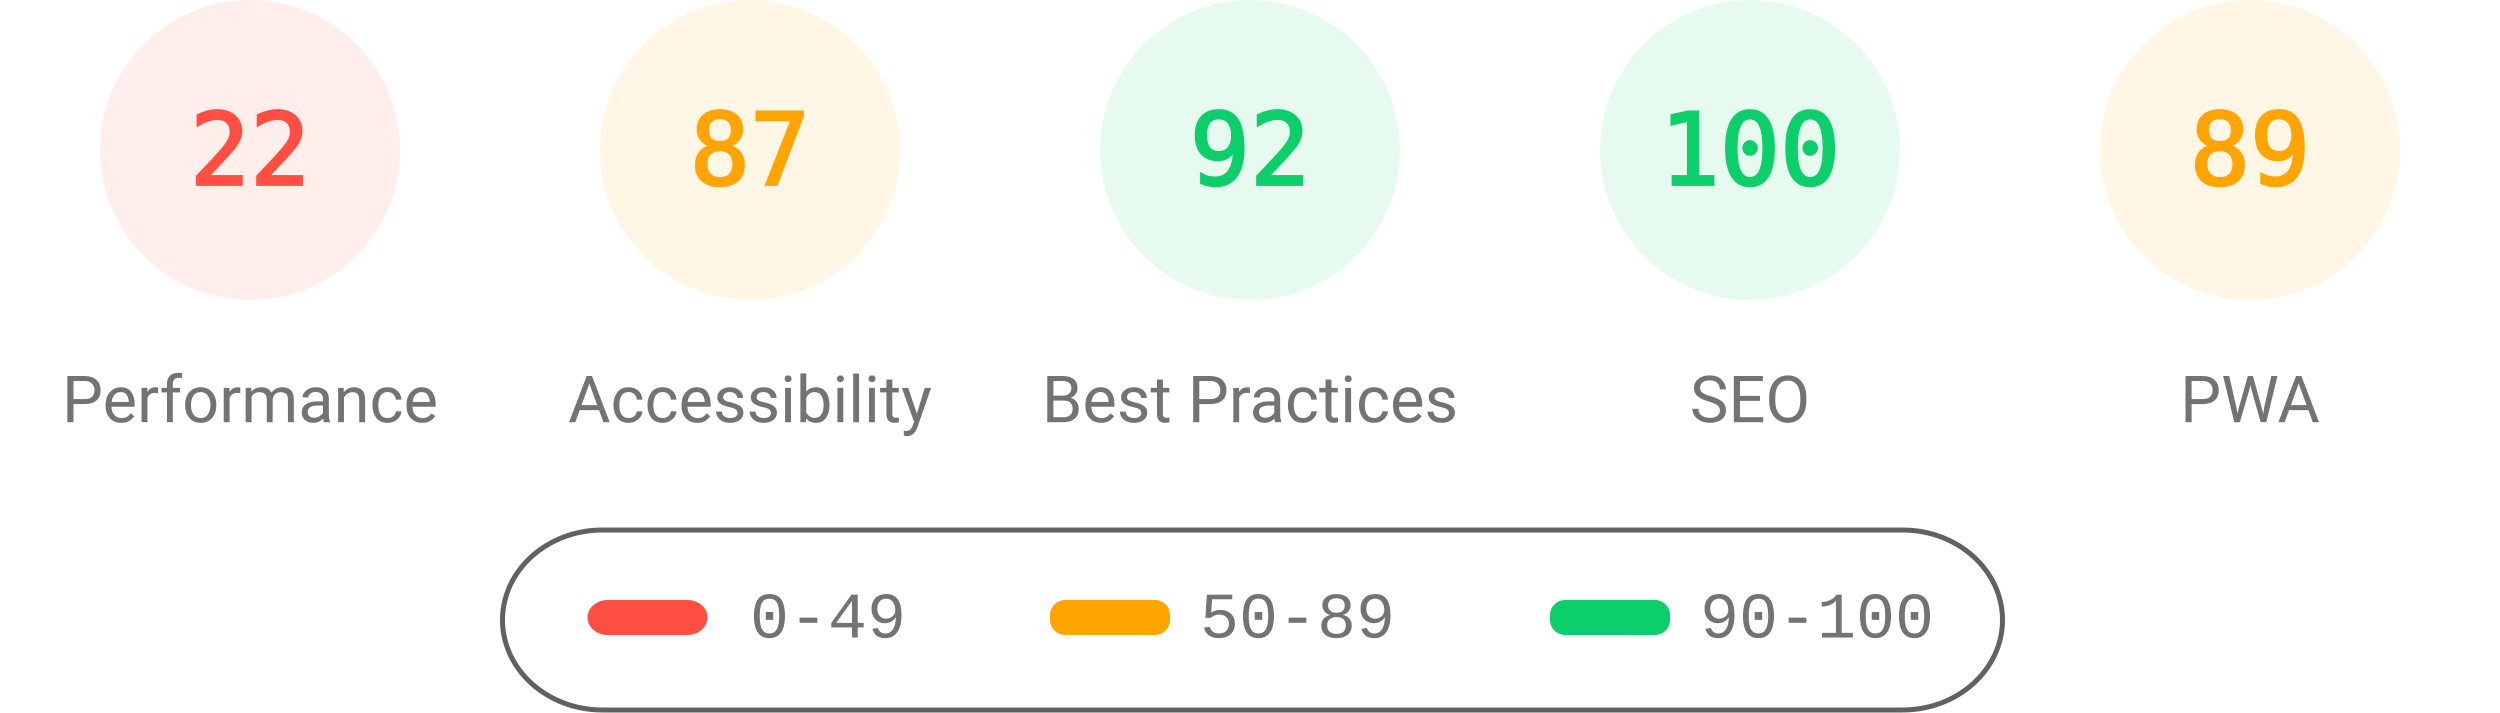
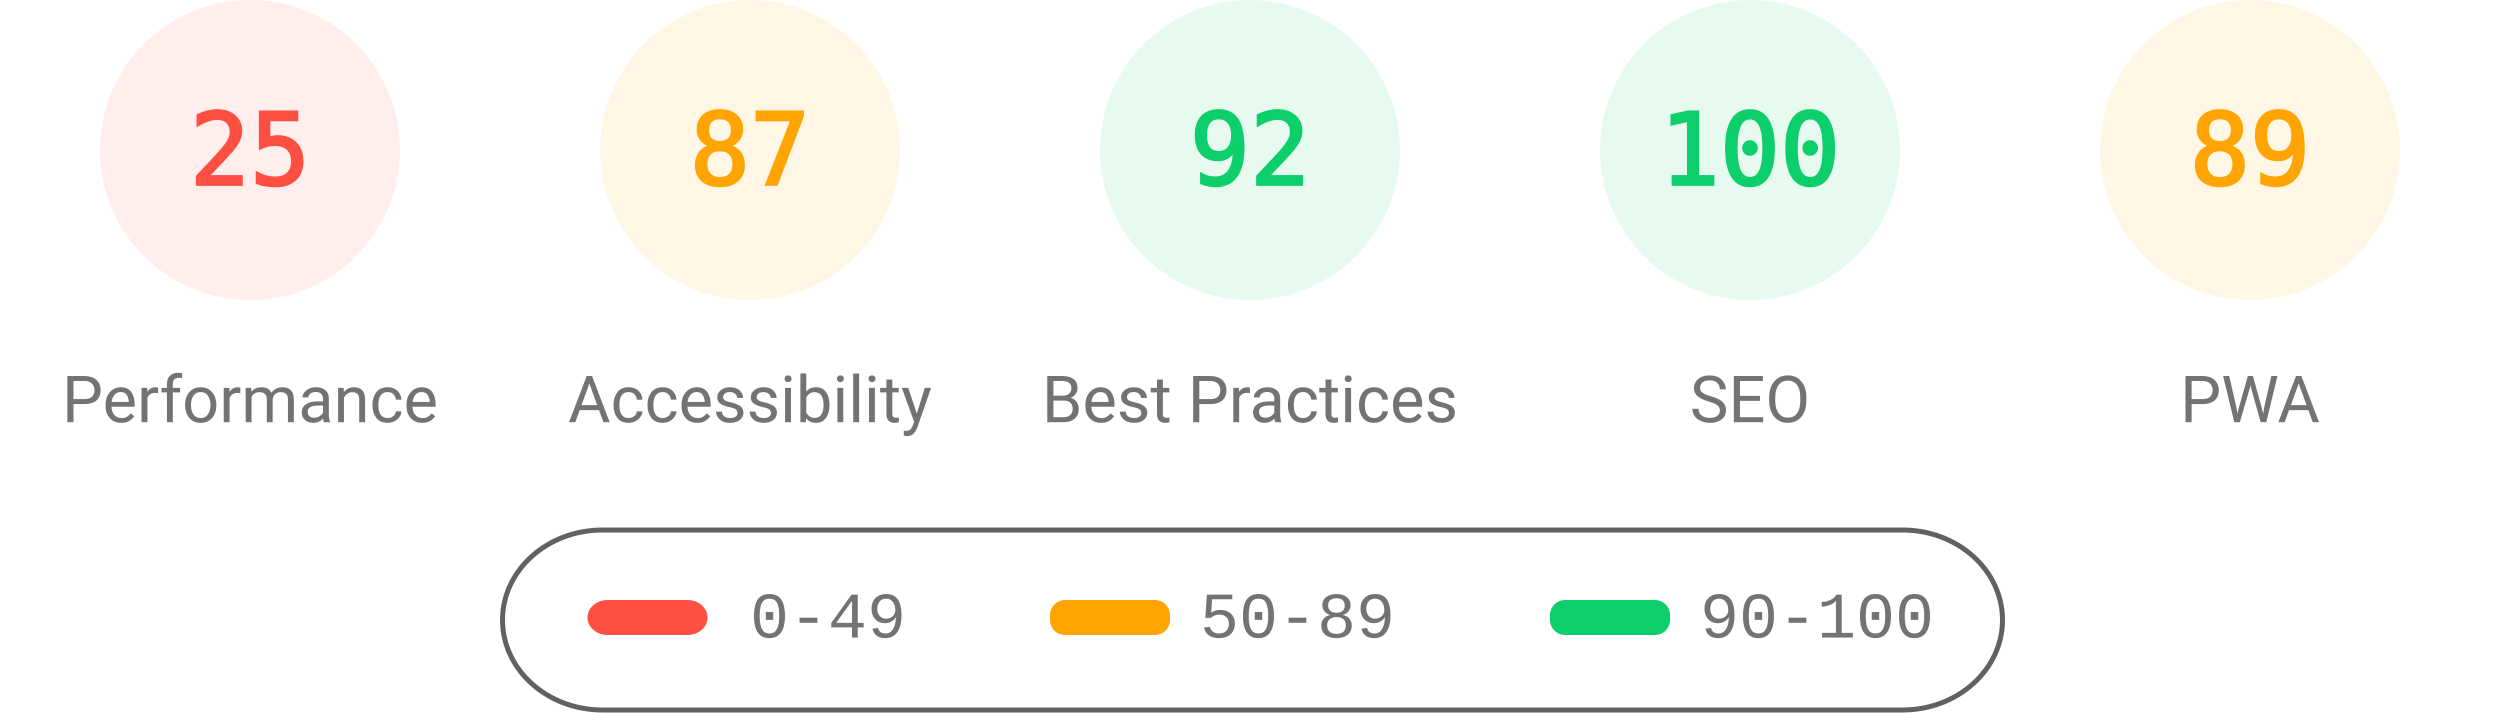
<svg xmlns="http://www.w3.org/2000/svg" fill="none" width="1000" height="285">
  <style>.gauge-base{opacity:.1}.gauge-arc{fill:none;animation-delay:250ms;stroke-linecap:round;transform:rotate(-90deg);transform-origin:100px 60px;animation:load-gauge 1s ease forwards}.guage-text{font-size:40px;font-family:monospace;text-align:center}.guage-red{color:#ff4e42;fill:#ff4e42;stroke:#ff4e42}.guage-orange{color:#ffa400;fill:#ffa400;stroke:#ffa400}.guage-green{color:#0cce6b;fill:#0cce6b;stroke:#0cce6b}.guage-undefined{color:#5c5c5c;fill:#5c5c5c;stroke:#5c5c5c}.guage-title{color:#737373;fill:#737373;stroke:none;font-size:26px;line-height:26px;font-family:Roboto,Halvetica,Arial,sans-serif}@keyframes load-gauge{from{stroke-dasharray:0 352.858}}</style>
  <svg class="guage-div guage-perf guage-red" viewBox="0 0 200 200" width="200" height="200">
    <circle class="gauge-base" r="56" cx="100" cy="60" stroke-width="8" />
-     <circle class="gauge-arc guage-arc-1" r="56" cx="100" cy="60" stroke-width="8" style="stroke-dasharray:77.409,351.858" />
-     <text class="guage-text" x="100" y="60" alignment-baseline="central" dominant-baseline="central" text-anchor="middle">22</text>
+     <circle class="gauge-arc guage-arc-1" r="56" cx="100" cy="60" stroke-width="8" style="stroke-dasharray:87.965,351.858" />
+     <text class="guage-text" x="100" y="60" alignment-baseline="central" dominant-baseline="central" text-anchor="middle">25</text>
    <text class="guage-title" x="100" y="160" alignment-baseline="central" dominant-baseline="central" text-anchor="middle">Performance</text>
  </svg>
  <svg class="guage-div guage-acc guage-orange" viewBox="0 0 200 200" width="200" height="200" x="200">
    <circle class="gauge-base" r="56" cx="100" cy="60" stroke-width="8" />
    <circle class="gauge-arc guage-arc-2" r="56" cx="100" cy="60" stroke-width="8" style="stroke-dasharray:306.116,351.858" />
    <text class="guage-text" x="100" y="60" alignment-baseline="central" dominant-baseline="central" text-anchor="middle">87</text>
    <text class="guage-title" x="100" y="160" alignment-baseline="central" dominant-baseline="central" text-anchor="middle">Accessibility</text>
  </svg>
  <svg class="guage-div guage-best guage-green" viewBox="0 0 200 200" width="200" height="200" x="400">
    <circle class="gauge-base" r="56" cx="100" cy="60" stroke-width="8" />
    <circle class="gauge-arc guage-arc-3" r="56" cx="100" cy="60" stroke-width="8" style="stroke-dasharray:323.709,351.858" />
    <text class="guage-text" x="100" y="60" alignment-baseline="central" dominant-baseline="central" text-anchor="middle">92</text>
    <text class="guage-title" x="100" y="160" alignment-baseline="central" dominant-baseline="central" text-anchor="middle">Best Practices</text>
  </svg>
  <svg class="guage-div guage-seo guage-green" viewBox="0 0 200 200" width="200" height="200" x="600">
    <circle class="gauge-base" r="56" cx="100" cy="60" stroke-width="8" />
    <circle class="gauge-arc guage-arc-4" r="56" cx="100" cy="60" stroke-width="8" style="stroke-dasharray:351.858,351.858" />
    <text class="guage-text" x="100" y="60" alignment-baseline="central" dominant-baseline="central" text-anchor="middle">100</text>
    <text class="guage-title" x="100" y="160" alignment-baseline="central" dominant-baseline="central" text-anchor="middle">SEO</text>
  </svg>
  <svg class="guage-div guage-pwa guage-orange" viewBox="0 0 200 200" width="200" height="200" x="800">
    <circle class="gauge-base" r="56" cx="100" cy="60" stroke-width="8" />
    <circle class="gauge-arc guage-arc-4" r="56" cx="100" cy="60" stroke-width="8" style="stroke-dasharray:313.154,351.858" />
    <text class="guage-text" x="100" y="60" alignment-baseline="central" dominant-baseline="central" text-anchor="middle">89</text>
    <text class="guage-title" x="100" y="160" alignment-baseline="central" dominant-baseline="central" text-anchor="middle">PWA</text>
  </svg>
  <svg width="604" height="76" x="200" y="210">
    <path fill="none" id="canvas_background" d="M-1-1h604v80H-1z" />
    <rect fill-opacity="0" stroke="#616161" stroke-width="2" rx="40" id="svg_2" height="72" width="600" y="2" x="1" fill="#000" />
    <rect stroke="#000" rx="8" id="svg_3" height="14" width="48" y="30" x="35" stroke-opacity="null" stroke-width="0" fill="#ff4e42" />
    <rect stroke="#000" rx="6" id="svg_4" height="14" width="48" y="30" x="220" stroke-opacity="null" stroke-width="0" fill="#ffa400" />
    <rect stroke="#000" rx="6" id="svg_5" height="14" width="48" y="30" x="420" stroke-opacity="null" stroke-width="0" fill="#0cce6b" />
    <text xml:space="preserve" text-anchor="start" font-family="'Courier New', Courier, monospace" font-size="26" id="svg_6" y="45" x="100" stroke-opacity="null" stroke-width="0" stroke="#000" fill="#737373">0-49</text>
    <text xml:space="preserve" text-anchor="start" font-family="'Courier New', Courier, monospace" font-size="26" id="svg_7" y="45" x="280" stroke-opacity="null" stroke-width="0" stroke="#000" fill="#737373">50-89</text>
    <text xml:space="preserve" text-anchor="start" font-family="'Courier New', Courier, monospace" font-size="26" id="svg_8" y="45" x="480" stroke-opacity="null" stroke-width="0" stroke="#000" fill="#737373">90-100</text>
  </svg>
</svg>
